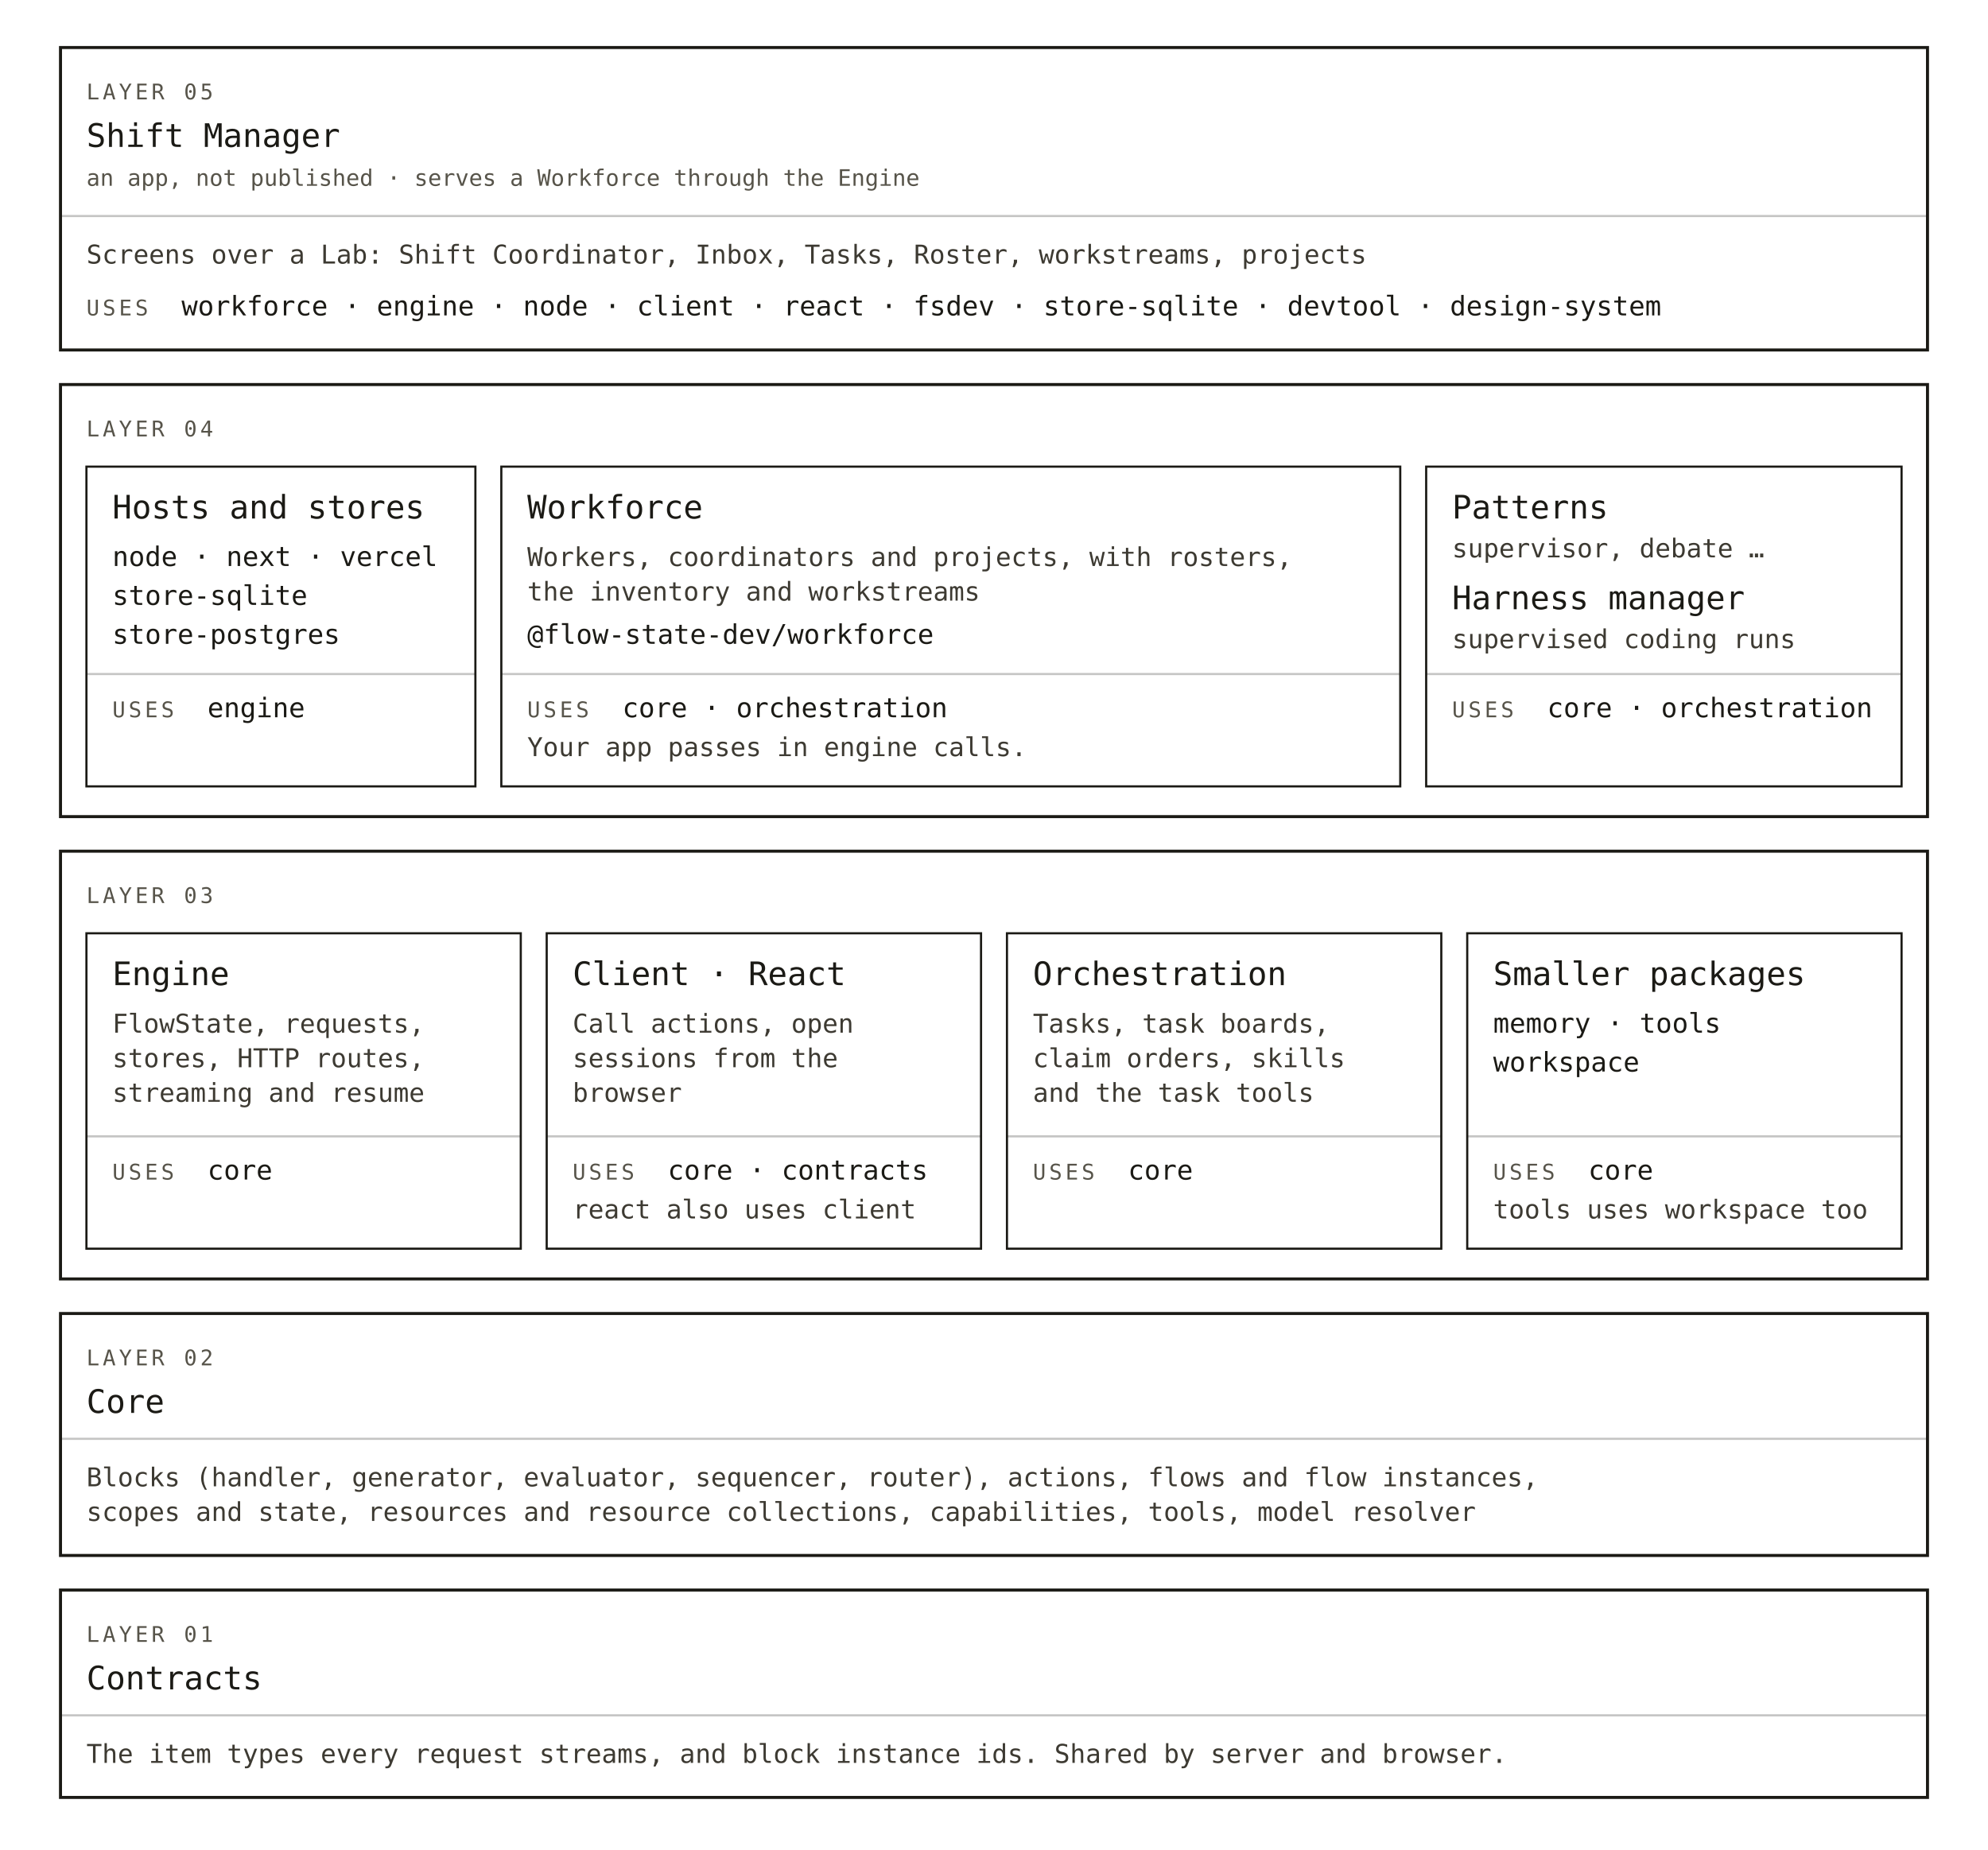
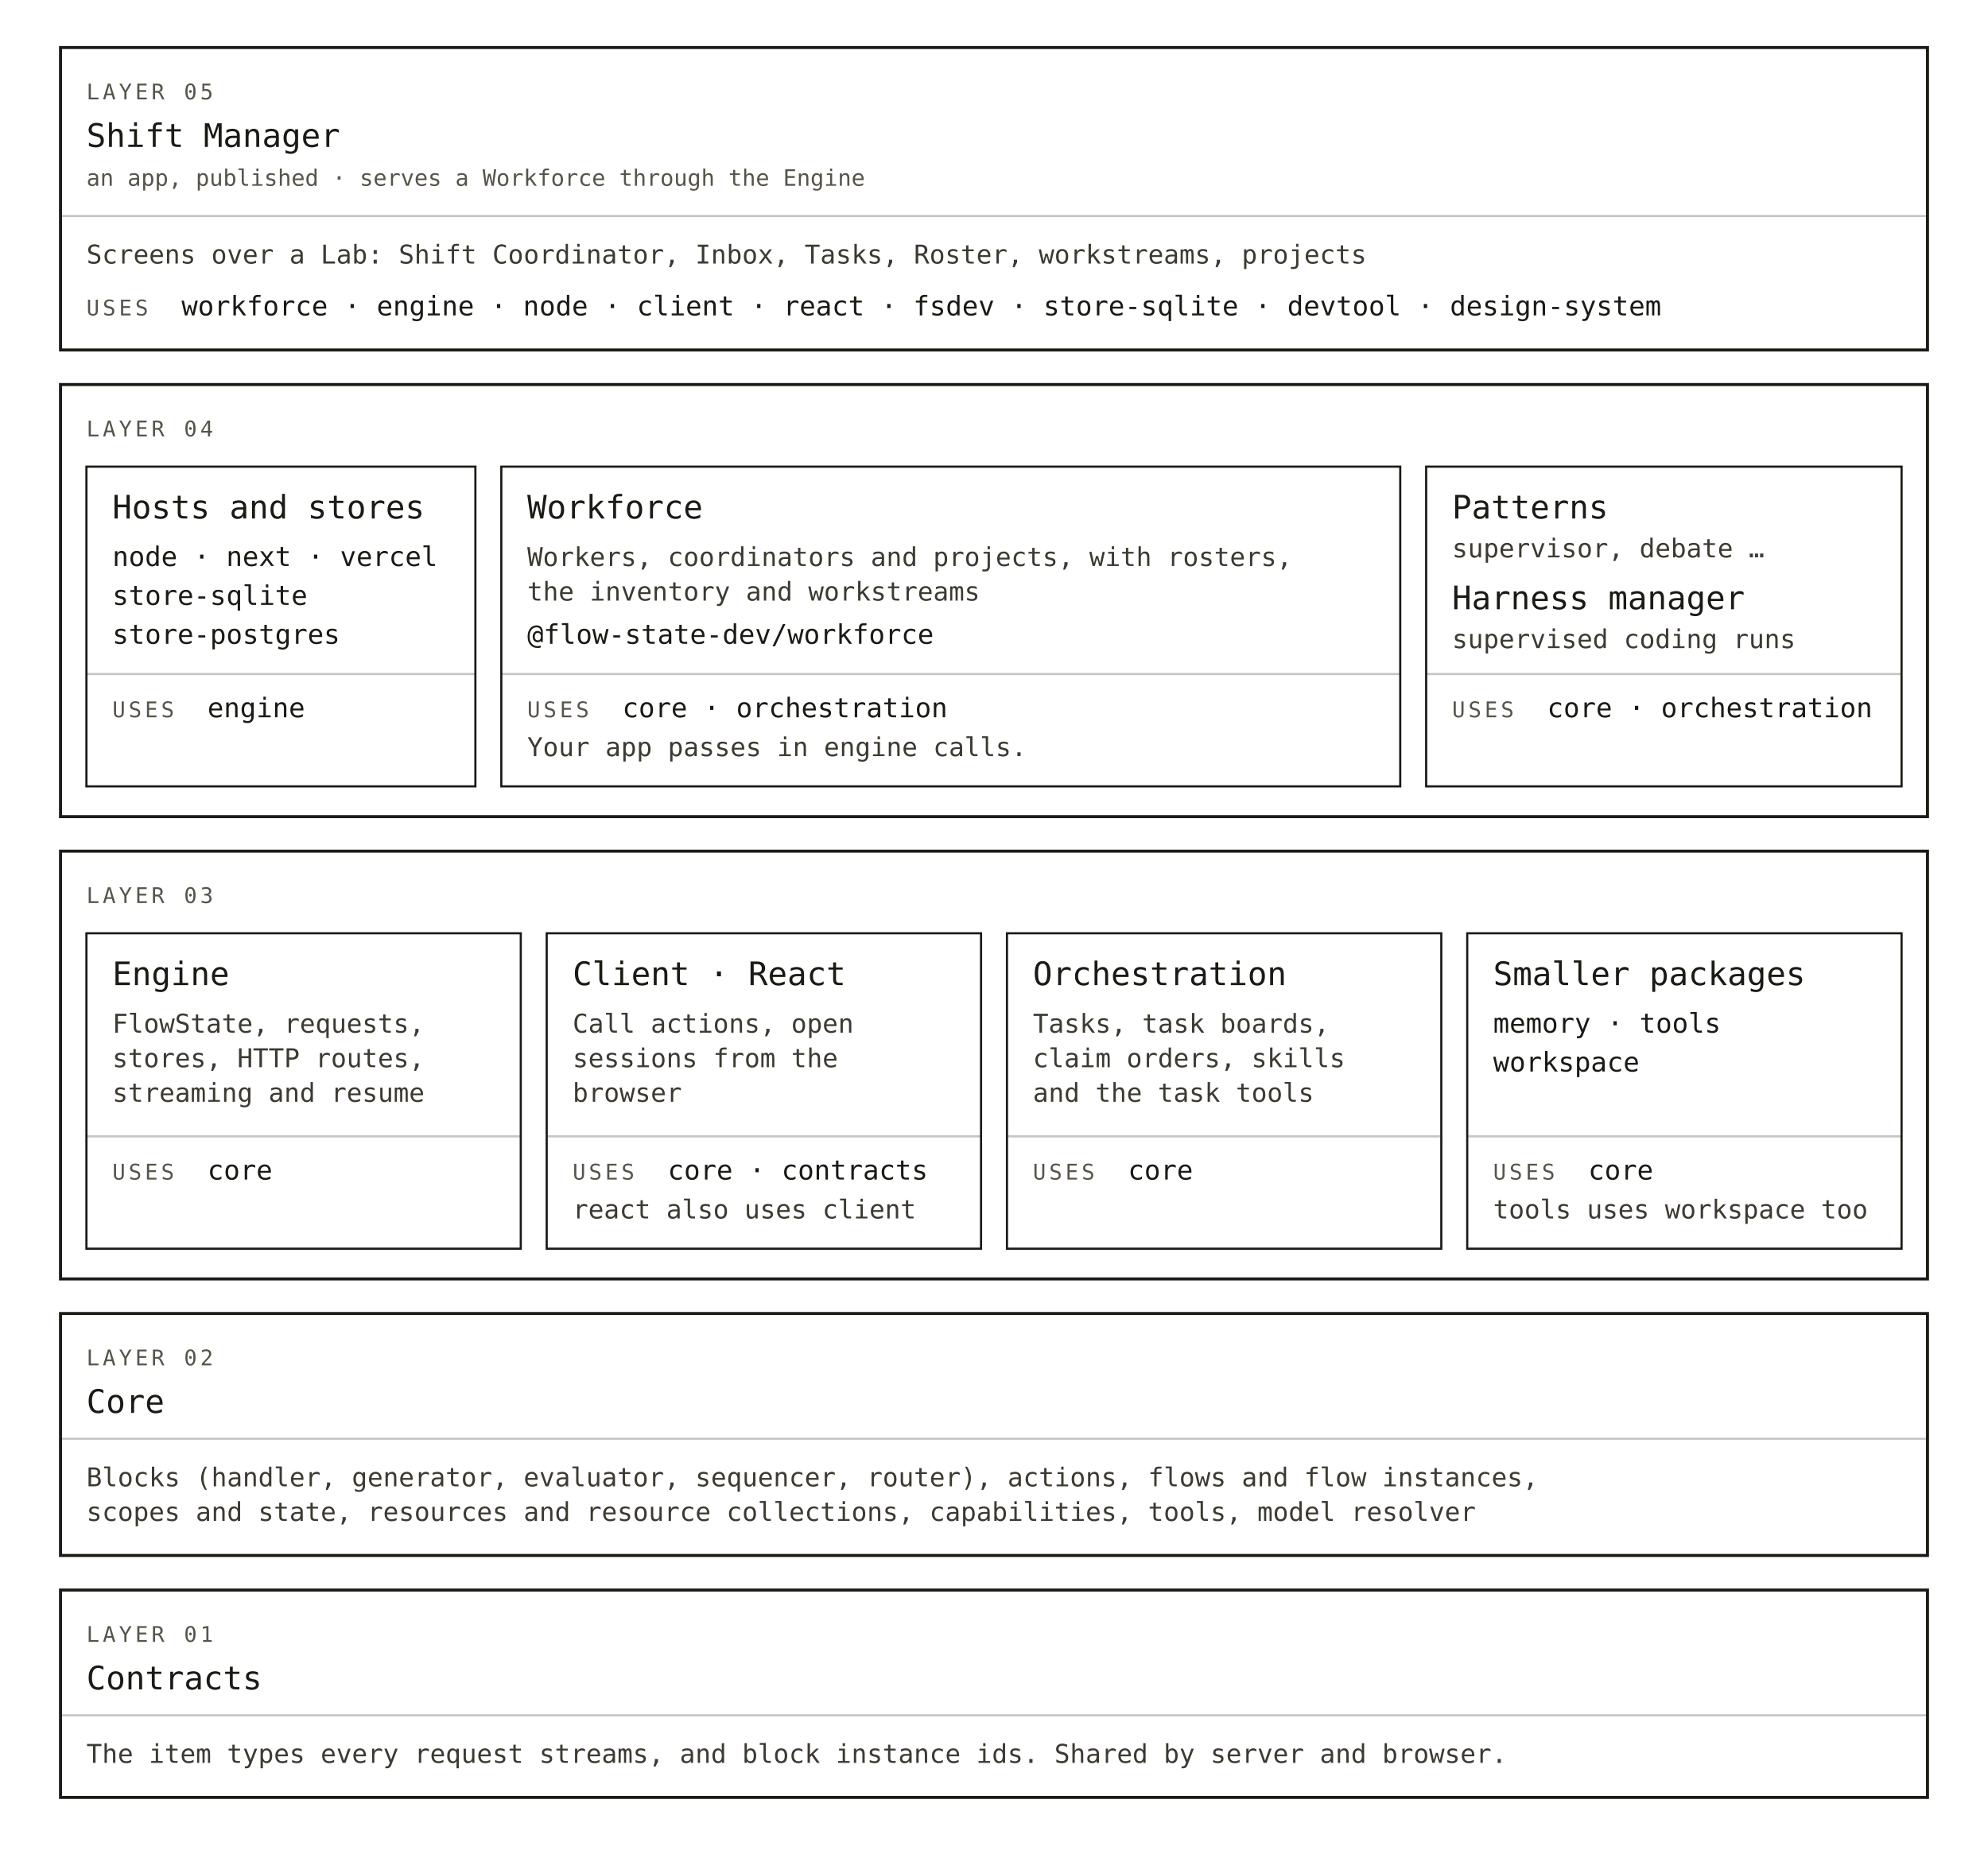
<svg xmlns="http://www.w3.org/2000/svg" viewBox="0 0 920 856">
  <defs>
    <pattern id="hatch" width="5" height="5" patternUnits="userSpaceOnUse" patternTransform="rotate(45)">
      <line class="hatch-line" stroke="rgba(27, 26, 21, 0.45)" stroke-width="1" x1="0" y1="0" x2="0" y2="5" />
    </pattern>
    <marker id="ah" viewBox="0 0 10 10" refX="9" refY="5" markerWidth="7" markerHeight="7" orient="auto-start-reverse">
      <path class="ink" fill="#1b1a15" d="M0,0 L10,5 L0,10 z" />
    </marker>
  </defs>
  <rect class="solid" fill="none" stroke="#1b1a15" stroke-width="1.4" x="28" y="22" width="864" height="140" />
  <text class="lb" fill="#57544a" font-family="'IBM Plex Mono', ui-monospace, monospace" font-size="10px" font-weight="500" letter-spacing="1.5px" x="40" y="46">LAYER 05</text>
  <text class="nm" fill="#1b1a15" font-family="'IBM Plex Mono', ui-monospace, monospace" font-size="15px" font-weight="500" x="40" y="68">Shift Manager</text>
-   <text class="sub" fill="#57544a" font-family="'IBM Plex Mono', ui-monospace, monospace" font-size="10.5px" font-weight="500" x="40" y="86">an app, not published · serves a Workforce through the Engine</text>
+   <text class="sub" fill="#57544a" font-family="'IBM Plex Mono', ui-monospace, monospace" font-size="10.5px" font-weight="500" x="40" y="86">an app, published · serves a Workforce through the Engine</text>
  <line class="hi" fill="none" stroke="rgba(27, 26, 21, 0.25)" stroke-width="1" x1="28" y1="100" x2="892" y2="100" />
  <text class="t" fill="#3d3a32" font-family="'IBM Plex Mono', ui-monospace, monospace" font-size="12px" font-weight="500" x="40" y="122">Screens over a Lab: Shift Coordinator, Inbox, Tasks, Roster, workstreams, projects</text>
  <text class="lb" fill="#57544a" font-family="'IBM Plex Mono', ui-monospace, monospace" font-size="10px" font-weight="500" letter-spacing="1.5px" x="40" y="146">USES</text>
  <text class="c" fill="#1b1a15" font-family="'IBM Plex Mono', ui-monospace, monospace" font-size="12.5px" font-weight="500" x="84" y="146">workforce · engine · node · client · react · fsdev · store-sqlite · devtool · design-system</text>
  <rect class="solid" fill="none" stroke="#1b1a15" stroke-width="1.4" x="28" y="178" width="864" height="200" />
  <text class="lb" fill="#57544a" font-family="'IBM Plex Mono', ui-monospace, monospace" font-size="10px" font-weight="500" letter-spacing="1.5px" x="40" y="202">LAYER 04</text>
  <rect class="thin" fill="none" stroke="#1b1a15" stroke-width="1" x="40" y="216" width="180" height="148" />
  <text class="nm" fill="#1b1a15" font-family="'IBM Plex Mono', ui-monospace, monospace" font-size="15px" font-weight="500" x="52" y="240">Hosts and stores</text>
  <text class="c" fill="#1b1a15" font-family="'IBM Plex Mono', ui-monospace, monospace" font-size="12.5px" font-weight="500" x="52" y="262">node · next · vercel</text>
  <text class="c" fill="#1b1a15" font-family="'IBM Plex Mono', ui-monospace, monospace" font-size="12.5px" font-weight="500" x="52" y="280">store-sqlite</text>
  <text class="c" fill="#1b1a15" font-family="'IBM Plex Mono', ui-monospace, monospace" font-size="12.5px" font-weight="500" x="52" y="298">store-postgres</text>
  <line class="hi" fill="none" stroke="rgba(27, 26, 21, 0.25)" stroke-width="1" x1="40" y1="312" x2="220" y2="312" />
  <text class="lb" fill="#57544a" font-family="'IBM Plex Mono', ui-monospace, monospace" font-size="10px" font-weight="500" letter-spacing="1.5px" x="52" y="332">USES</text>
  <text class="c" fill="#1b1a15" font-family="'IBM Plex Mono', ui-monospace, monospace" font-size="12.5px" font-weight="500" x="96" y="332">engine</text>
  <rect class="thin" fill="none" stroke="#1b1a15" stroke-width="1" x="232" y="216" width="416" height="148" />
  <text class="nm" fill="#1b1a15" font-family="'IBM Plex Mono', ui-monospace, monospace" font-size="15px" font-weight="500" x="244" y="240">Workforce</text>
  <text class="t" fill="#3d3a32" font-family="'IBM Plex Mono', ui-monospace, monospace" font-size="12px" font-weight="500" x="244" y="262">Workers, coordinators and projects, with rosters,</text>
  <text class="t" fill="#3d3a32" font-family="'IBM Plex Mono', ui-monospace, monospace" font-size="12px" font-weight="500" x="244" y="278">the inventory and workstreams</text>
  <text class="c" fill="#1b1a15" font-family="'IBM Plex Mono', ui-monospace, monospace" font-size="12.5px" font-weight="500" x="244" y="298">@flow-state-dev/workforce</text>
  <line class="hi" fill="none" stroke="rgba(27, 26, 21, 0.25)" stroke-width="1" x1="232" y1="312" x2="648" y2="312" />
  <text class="lb" fill="#57544a" font-family="'IBM Plex Mono', ui-monospace, monospace" font-size="10px" font-weight="500" letter-spacing="1.5px" x="244" y="332">USES</text>
  <text class="c" fill="#1b1a15" font-family="'IBM Plex Mono', ui-monospace, monospace" font-size="12.5px" font-weight="500" x="288" y="332">core · orchestration</text>
  <text class="t" fill="#3d3a32" font-family="'IBM Plex Mono', ui-monospace, monospace" font-size="12px" font-weight="500" x="244" y="350">Your app passes in engine calls.</text>
  <rect class="thin" fill="none" stroke="#1b1a15" stroke-width="1" x="660" y="216" width="220" height="148" />
  <text class="nm" fill="#1b1a15" font-family="'IBM Plex Mono', ui-monospace, monospace" font-size="15px" font-weight="500" x="672" y="240">Patterns</text>
  <text class="t" fill="#3d3a32" font-family="'IBM Plex Mono', ui-monospace, monospace" font-size="12px" font-weight="500" x="672" y="258">supervisor, debate …</text>
  <text class="nm" fill="#1b1a15" font-family="'IBM Plex Mono', ui-monospace, monospace" font-size="15px" font-weight="500" x="672" y="282">Harness manager</text>
  <text class="t" fill="#3d3a32" font-family="'IBM Plex Mono', ui-monospace, monospace" font-size="12px" font-weight="500" x="672" y="300">supervised coding runs</text>
  <line class="hi" fill="none" stroke="rgba(27, 26, 21, 0.25)" stroke-width="1" x1="660" y1="312" x2="880" y2="312" />
  <text class="lb" fill="#57544a" font-family="'IBM Plex Mono', ui-monospace, monospace" font-size="10px" font-weight="500" letter-spacing="1.5px" x="672" y="332">USES</text>
  <text class="c" fill="#1b1a15" font-family="'IBM Plex Mono', ui-monospace, monospace" font-size="12.5px" font-weight="500" x="716" y="332">core · orchestration</text>
  <rect class="solid" fill="none" stroke="#1b1a15" stroke-width="1.4" x="28" y="394" width="864" height="198" />
  <text class="lb" fill="#57544a" font-family="'IBM Plex Mono', ui-monospace, monospace" font-size="10px" font-weight="500" letter-spacing="1.5px" x="40" y="418">LAYER 03</text>
  <rect class="thin" fill="none" stroke="#1b1a15" stroke-width="1" x="40" y="432" width="201" height="146" />
  <text class="nm" fill="#1b1a15" font-family="'IBM Plex Mono', ui-monospace, monospace" font-size="15px" font-weight="500" x="52" y="456">Engine</text>
  <text class="t" fill="#3d3a32" font-family="'IBM Plex Mono', ui-monospace, monospace" font-size="12px" font-weight="500" x="52" y="478">FlowState, requests,</text>
  <text class="t" fill="#3d3a32" font-family="'IBM Plex Mono', ui-monospace, monospace" font-size="12px" font-weight="500" x="52" y="494">stores, HTTP routes,</text>
  <text class="t" fill="#3d3a32" font-family="'IBM Plex Mono', ui-monospace, monospace" font-size="12px" font-weight="500" x="52" y="510">streaming and resume</text>
  <line class="hi" fill="none" stroke="rgba(27, 26, 21, 0.25)" stroke-width="1" x1="40" y1="526" x2="241" y2="526" />
  <text class="lb" fill="#57544a" font-family="'IBM Plex Mono', ui-monospace, monospace" font-size="10px" font-weight="500" letter-spacing="1.5px" x="52" y="546">USES</text>
  <text class="c" fill="#1b1a15" font-family="'IBM Plex Mono', ui-monospace, monospace" font-size="12.5px" font-weight="500" x="96" y="546">core</text>
  <rect class="thin" fill="none" stroke="#1b1a15" stroke-width="1" x="253" y="432" width="201" height="146" />
  <text class="nm" fill="#1b1a15" font-family="'IBM Plex Mono', ui-monospace, monospace" font-size="15px" font-weight="500" x="265" y="456">Client · React</text>
  <text class="t" fill="#3d3a32" font-family="'IBM Plex Mono', ui-monospace, monospace" font-size="12px" font-weight="500" x="265" y="478">Call actions, open</text>
  <text class="t" fill="#3d3a32" font-family="'IBM Plex Mono', ui-monospace, monospace" font-size="12px" font-weight="500" x="265" y="494">sessions from the</text>
  <text class="t" fill="#3d3a32" font-family="'IBM Plex Mono', ui-monospace, monospace" font-size="12px" font-weight="500" x="265" y="510">browser</text>
  <line class="hi" fill="none" stroke="rgba(27, 26, 21, 0.25)" stroke-width="1" x1="253" y1="526" x2="454" y2="526" />
  <text class="lb" fill="#57544a" font-family="'IBM Plex Mono', ui-monospace, monospace" font-size="10px" font-weight="500" letter-spacing="1.5px" x="265" y="546">USES</text>
  <text class="c" fill="#1b1a15" font-family="'IBM Plex Mono', ui-monospace, monospace" font-size="12.5px" font-weight="500" x="309" y="546">core · contracts</text>
  <text class="t" fill="#3d3a32" font-family="'IBM Plex Mono', ui-monospace, monospace" font-size="12px" font-weight="500" x="265" y="564">react also uses client</text>
  <rect class="thin" fill="none" stroke="#1b1a15" stroke-width="1" x="466" y="432" width="201" height="146" />
  <text class="nm" fill="#1b1a15" font-family="'IBM Plex Mono', ui-monospace, monospace" font-size="15px" font-weight="500" x="478" y="456">Orchestration</text>
  <text class="t" fill="#3d3a32" font-family="'IBM Plex Mono', ui-monospace, monospace" font-size="12px" font-weight="500" x="478" y="478">Tasks, task boards,</text>
  <text class="t" fill="#3d3a32" font-family="'IBM Plex Mono', ui-monospace, monospace" font-size="12px" font-weight="500" x="478" y="494">claim orders, skills</text>
  <text class="t" fill="#3d3a32" font-family="'IBM Plex Mono', ui-monospace, monospace" font-size="12px" font-weight="500" x="478" y="510">and the task tools</text>
  <line class="hi" fill="none" stroke="rgba(27, 26, 21, 0.25)" stroke-width="1" x1="466" y1="526" x2="667" y2="526" />
  <text class="lb" fill="#57544a" font-family="'IBM Plex Mono', ui-monospace, monospace" font-size="10px" font-weight="500" letter-spacing="1.5px" x="478" y="546">USES</text>
  <text class="c" fill="#1b1a15" font-family="'IBM Plex Mono', ui-monospace, monospace" font-size="12.5px" font-weight="500" x="522" y="546">core</text>
  <rect class="thin" fill="none" stroke="#1b1a15" stroke-width="1" x="679" y="432" width="201" height="146" />
  <text class="nm" fill="#1b1a15" font-family="'IBM Plex Mono', ui-monospace, monospace" font-size="15px" font-weight="500" x="691" y="456">Smaller packages</text>
  <text class="c" fill="#1b1a15" font-family="'IBM Plex Mono', ui-monospace, monospace" font-size="12.5px" font-weight="500" x="691" y="478">memory · tools</text>
  <text class="c" fill="#1b1a15" font-family="'IBM Plex Mono', ui-monospace, monospace" font-size="12.5px" font-weight="500" x="691" y="496">workspace</text>
  <line class="hi" fill="none" stroke="rgba(27, 26, 21, 0.25)" stroke-width="1" x1="679" y1="526" x2="880" y2="526" />
  <text class="lb" fill="#57544a" font-family="'IBM Plex Mono', ui-monospace, monospace" font-size="10px" font-weight="500" letter-spacing="1.5px" x="691" y="546">USES</text>
  <text class="c" fill="#1b1a15" font-family="'IBM Plex Mono', ui-monospace, monospace" font-size="12.5px" font-weight="500" x="735" y="546">core</text>
  <text class="t" fill="#3d3a32" font-family="'IBM Plex Mono', ui-monospace, monospace" font-size="12px" font-weight="500" x="691" y="564">tools uses workspace too</text>
  <rect class="solid" fill="none" stroke="#1b1a15" stroke-width="1.4" x="28" y="608" width="864" height="112" />
  <text class="lb" fill="#57544a" font-family="'IBM Plex Mono', ui-monospace, monospace" font-size="10px" font-weight="500" letter-spacing="1.5px" x="40" y="632">LAYER 02</text>
  <text class="nm" fill="#1b1a15" font-family="'IBM Plex Mono', ui-monospace, monospace" font-size="15px" font-weight="500" x="40" y="654">Core</text>
  <line class="hi" fill="none" stroke="rgba(27, 26, 21, 0.25)" stroke-width="1" x1="28" y1="666" x2="892" y2="666" />
  <text class="t" fill="#3d3a32" font-family="'IBM Plex Mono', ui-monospace, monospace" font-size="12px" font-weight="500" x="40" y="688">Blocks (handler, generator, evaluator, sequencer, router), actions, flows and flow instances,</text>
  <text class="t" fill="#3d3a32" font-family="'IBM Plex Mono', ui-monospace, monospace" font-size="12px" font-weight="500" x="40" y="704">scopes and state, resources and resource collections, capabilities, tools, model resolver</text>
  <rect class="solid" fill="none" stroke="#1b1a15" stroke-width="1.4" x="28" y="736" width="864" height="96" />
  <text class="lb" fill="#57544a" font-family="'IBM Plex Mono', ui-monospace, monospace" font-size="10px" font-weight="500" letter-spacing="1.5px" x="40" y="760">LAYER 01</text>
  <text class="nm" fill="#1b1a15" font-family="'IBM Plex Mono', ui-monospace, monospace" font-size="15px" font-weight="500" x="40" y="782">Contracts</text>
  <line class="hi" fill="none" stroke="rgba(27, 26, 21, 0.25)" stroke-width="1" x1="28" y1="794" x2="892" y2="794" />
  <text class="t" fill="#3d3a32" font-family="'IBM Plex Mono', ui-monospace, monospace" font-size="12px" font-weight="500" x="40" y="816">The item types every request streams, and block instance ids. Shared by server and browser.</text>
  <g id="key">
</g>
</svg>
